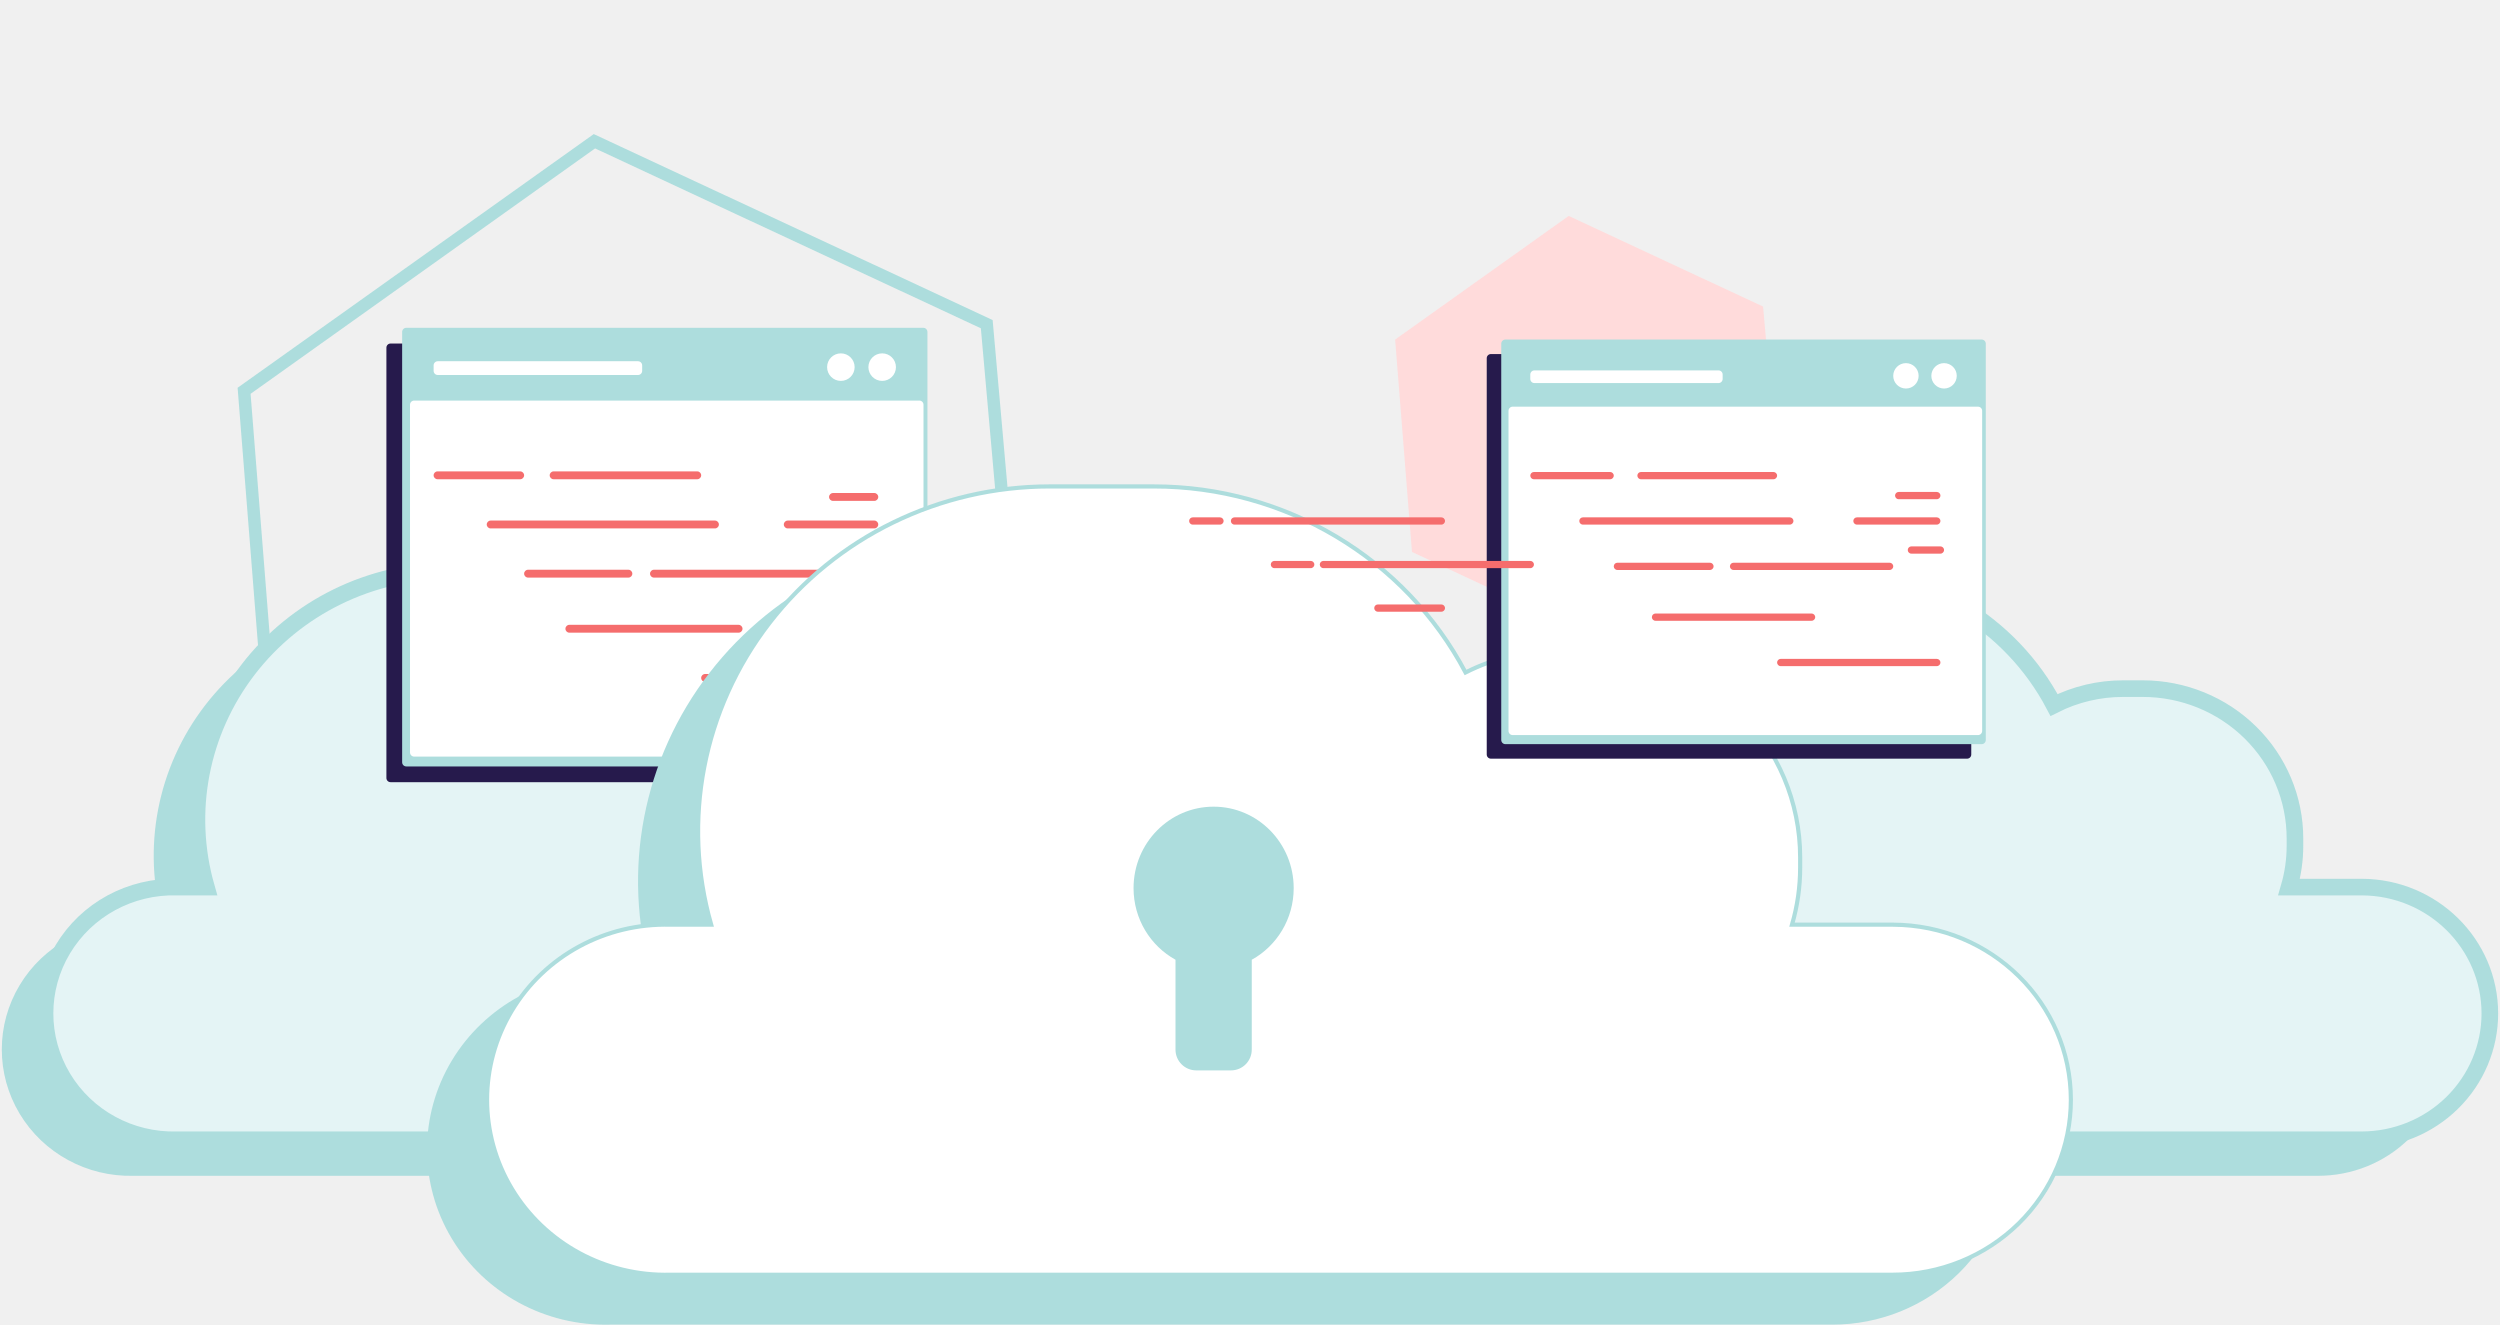
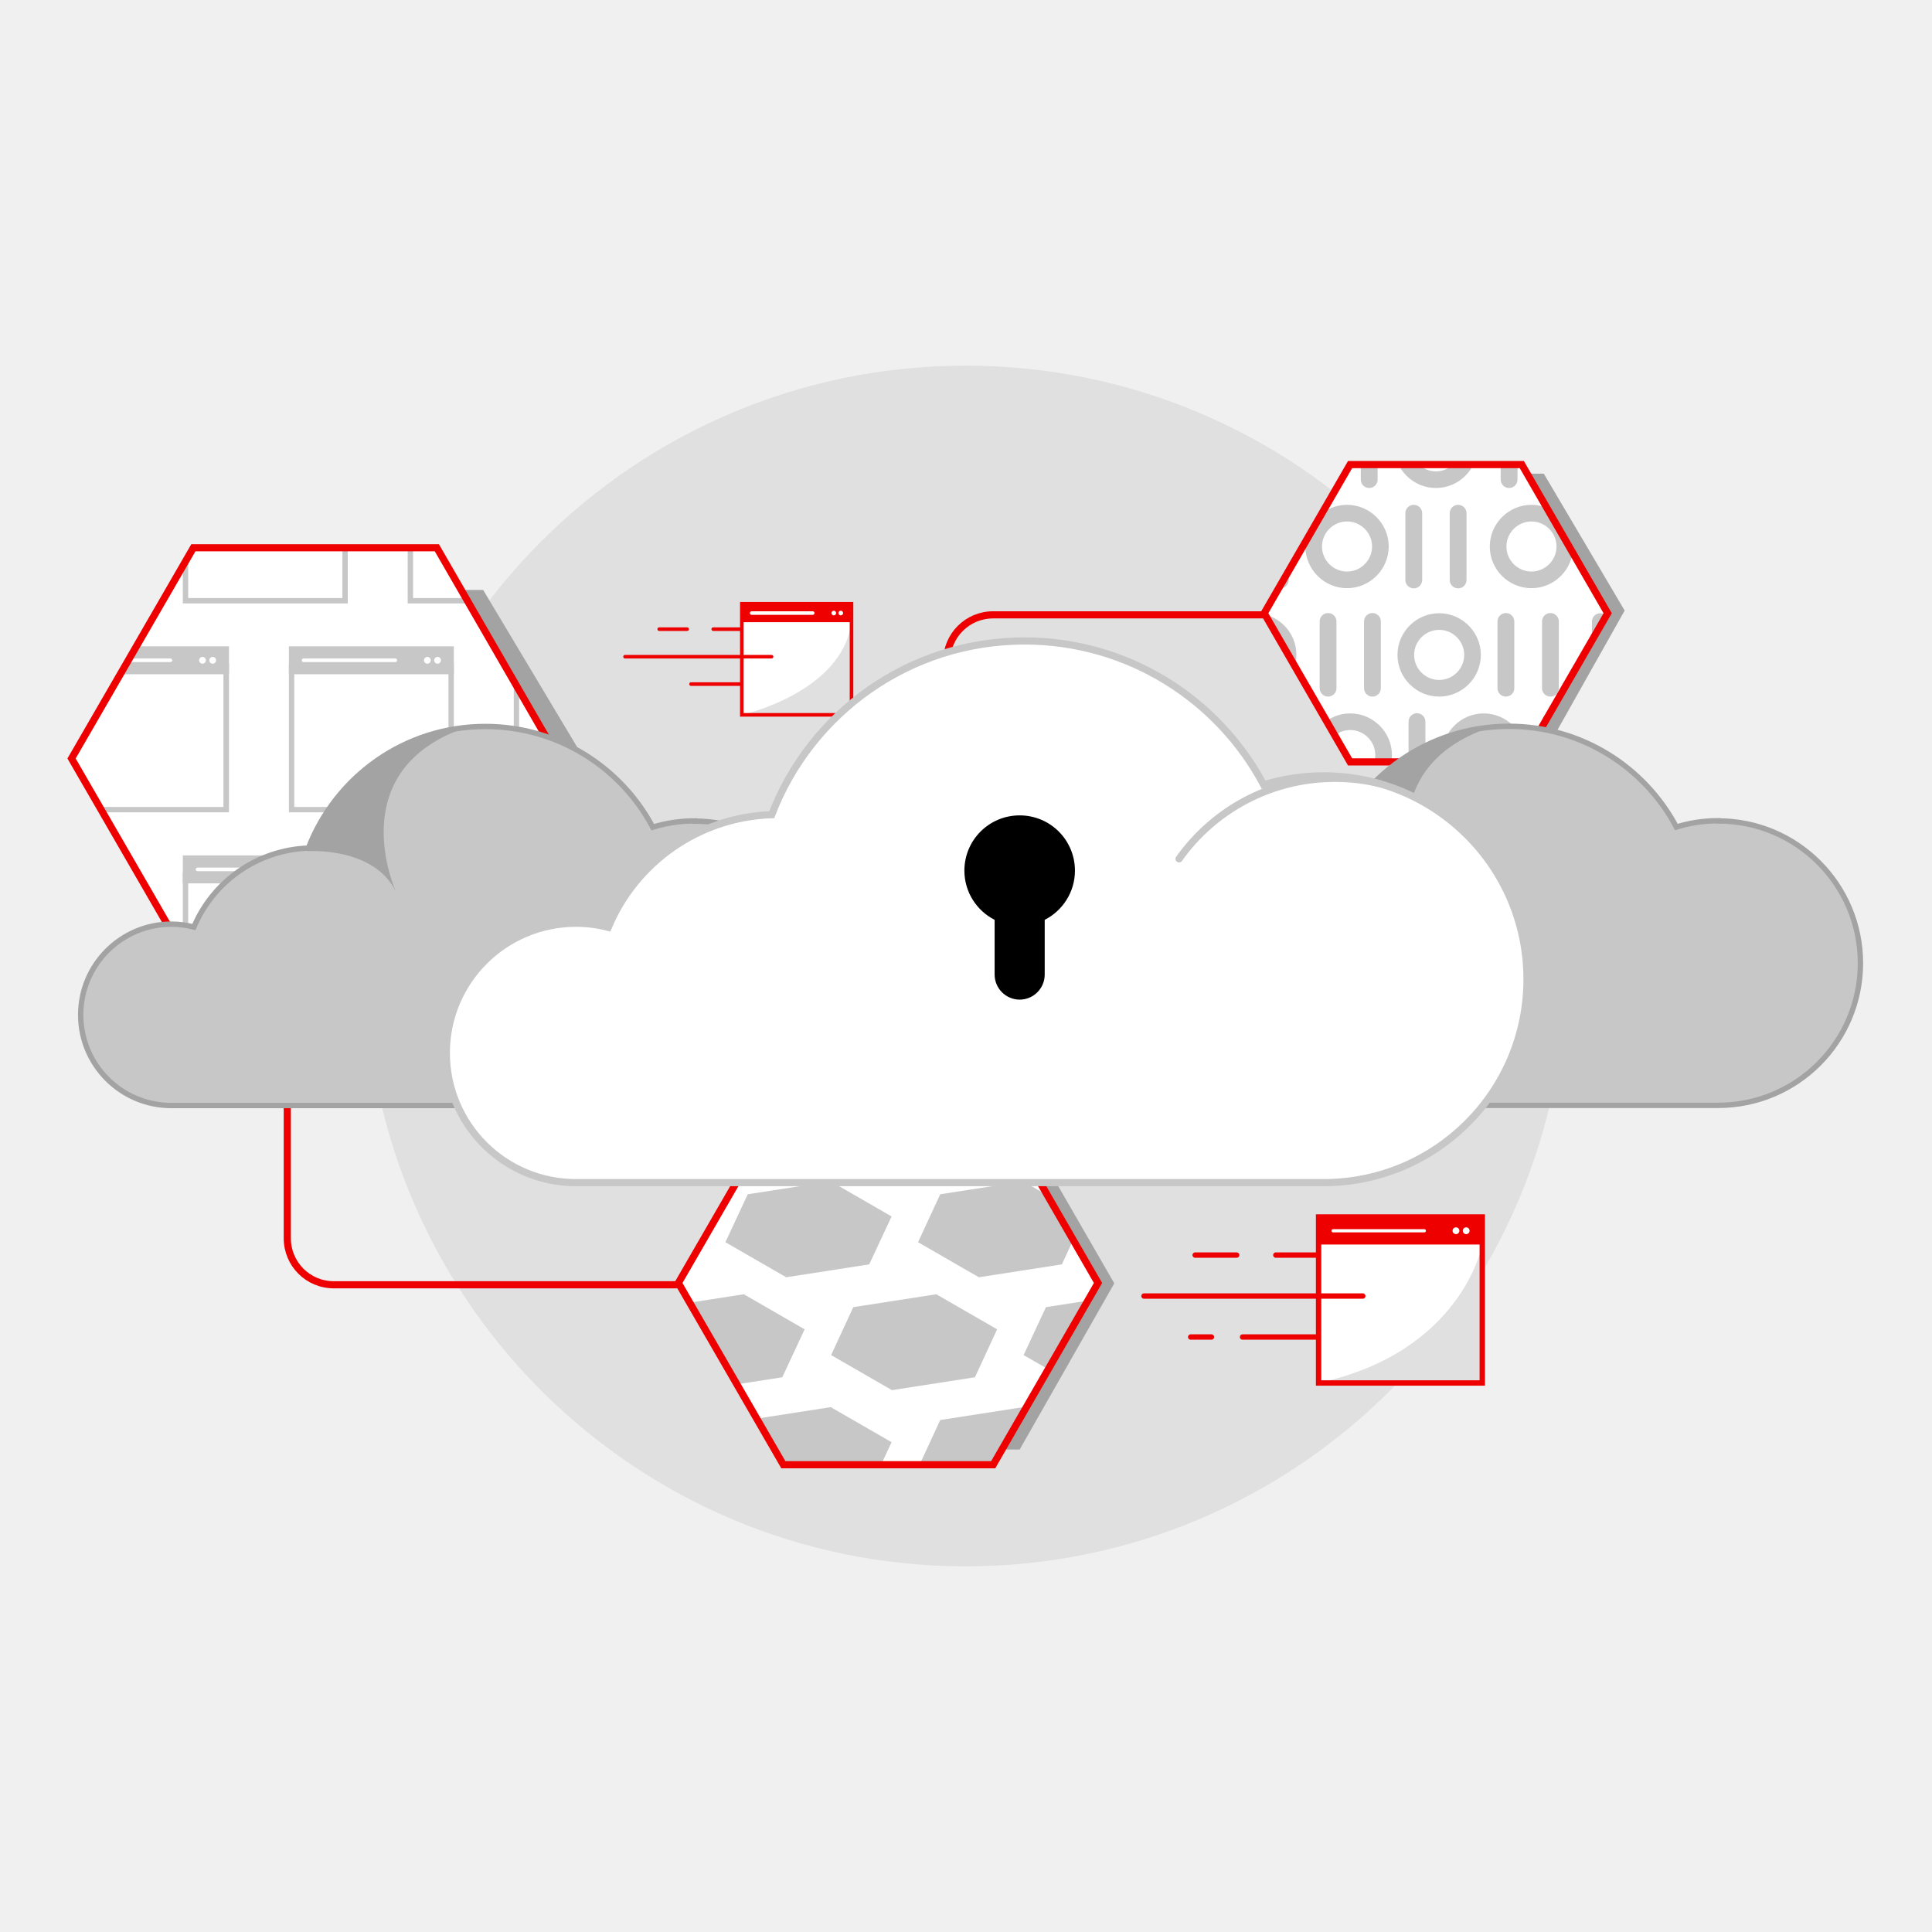
- <svg xmlns="http://www.w3.org/2000/svg" width="602" height="319" viewBox="0 0 602 319" fill="none">
-   <path d="M589.145 252.719C589.145 260.789 585.887 268.528 580.086 274.232C574.286 279.936 566.42 283.138 558.22 283.132H346.364C335.116 283.437 324.587 277.706 318.871 268.167C313.156 258.628 313.156 246.787 318.871 237.248C324.587 227.709 335.116 221.978 346.364 222.284H353.435C348.277 204.212 352.016 184.807 363.536 169.847C375.057 154.888 393.03 146.1 412.103 146.103H430.135C452.885 146.084 473.744 158.559 484.207 178.44C489.356 175.841 495.061 174.489 500.848 174.497H505.562C515.283 174.497 524.606 178.297 531.48 185.062C538.354 191.827 542.215 201.002 542.215 210.569V212.355C542.217 215.714 541.741 219.055 540.801 222.284H558.338C575.366 222.36 589.133 235.961 589.145 252.719Z" fill="#ADDDDD" />
-   <path d="M599.555 244.046C599.555 252.116 596.296 259.855 590.496 265.559C584.696 271.263 576.83 274.464 568.63 274.458H356.773C345.526 274.764 334.997 269.033 329.281 259.494C323.566 249.955 323.566 238.114 329.281 228.575C334.997 219.036 345.526 213.305 356.773 213.61H363.845C358.687 195.539 362.426 176.133 373.946 161.174C385.467 146.214 403.44 137.427 422.513 137.429H440.545C463.295 137.41 484.154 149.885 494.617 169.767C499.766 167.167 505.471 165.815 511.258 165.823H515.972C525.693 165.823 535.016 169.624 541.89 176.389C548.764 183.153 552.625 192.329 552.625 201.896V203.682C552.626 207.04 552.15 210.382 551.211 213.61H568.748C585.776 213.687 599.543 227.287 599.555 244.046Z" fill="#E4F4F5" stroke="#ADDDDD" stroke-width="4" />
-   <path fill-rule="evenodd" clip-rule="evenodd" d="M143.133 34.014L237.608 78.061L246.833 181.781L161.436 241.386L66.961 197.338L58.777 94.104L143.133 34.014Z" stroke="#ADDDDD" stroke-width="3" />
-   <path d="M377.743 51.993L424.551 73.817L429.121 125.205L386.811 154.736L340.003 132.913L335.948 81.765L377.743 51.993Z" fill="#FFDBDB" />
-   <path d="M274.995 252.719C274.995 260.789 271.736 268.528 265.935 274.232C260.135 279.936 252.269 283.138 244.069 283.132H32.213C20.965 283.437 10.436 277.706 4.72 268.167C-0.995 258.628 -0.995 246.787 4.72 237.248C10.436 227.709 20.965 221.978 32.213 222.284H39.284C34.127 204.212 37.865 184.807 49.385 169.847C60.906 154.888 78.879 146.1 97.952 146.103H115.984C138.734 146.084 159.594 158.559 170.056 178.44C175.205 175.841 180.91 174.489 186.697 174.497H191.412C201.133 174.497 210.455 178.297 217.329 185.062C224.203 191.827 228.065 201.002 228.065 210.569V212.355C228.066 215.714 227.59 219.055 226.65 222.284H244.187C261.215 222.36 274.982 235.961 274.995 252.719Z" fill="#ADDDDD" />
-   <path d="M285.404 244.046C285.404 252.116 282.146 259.855 276.345 265.559C270.545 271.263 262.679 274.464 254.479 274.458H42.623C31.375 274.764 20.846 269.033 15.13 259.494C9.415 249.955 9.415 238.114 15.13 228.575C20.846 219.036 31.375 213.305 42.623 213.61H49.694C44.536 195.539 48.275 176.133 59.795 161.174C71.316 146.214 89.289 137.427 108.362 137.429H126.394C149.144 137.41 170.003 149.885 180.466 169.767C185.615 167.167 191.32 165.815 197.107 165.823H201.821C211.542 165.823 220.865 169.624 227.739 176.389C234.613 183.153 238.474 192.329 238.474 201.896V203.682C238.476 207.04 238 210.382 237.06 213.61H254.597C271.625 213.687 285.392 227.287 285.404 244.046Z" fill="#E4F4F5" stroke="#ADDDDD" stroke-width="4" />
-   <rect x="93.046" y="82.721" width="126.489" height="105.626" rx="1" fill="#261A4C" />
-   <rect x="96.836" y="78.932" width="126.489" height="105.626" rx="1" fill="#ADDDDD" />
-   <rect x="98.731" y="96.457" width="123.646" height="85.733" rx="1" fill="white" />
-   <ellipse cx="202.48" cy="88.405" rx="3.316" ry="3.316" fill="white" />
-   <ellipse cx="212.428" cy="88.405" rx="3.316" ry="3.316" fill="white" />
-   <rect x="104.416" y="86.984" width="50.217" height="3.316" rx="1" fill="white" />
-   <rect x="104.416" y="113.509" width="21.792" height="1.895" rx="0.947" fill="#F56D6D" />
-   <rect x="132.366" y="113.509" width="36.478" height="1.895" rx="0.947" fill="#F56D6D" />
-   <rect x="117.207" y="125.351" width="55.901" height="1.895" rx="0.947" fill="#F56D6D" />
-   <rect x="168.844" y="162.296" width="42.637" height="1.895" rx="0.947" fill="#F56D6D" />
-   <rect x="136.156" y="150.455" width="42.637" height="1.895" rx="0.947" fill="#F56D6D" />
-   <rect x="156.527" y="137.192" width="42.637" height="1.895" rx="0.947" fill="#F56D6D" />
-   <rect x="126.208" y="137.192" width="26.056" height="1.895" rx="0.947" fill="#F56D6D" />
-   <rect x="202.954" y="132.929" width="9.475" height="1.895" rx="0.947" fill="#F56D6D" />
-   <rect x="188.742" y="125.351" width="22.739" height="1.895" rx="0.947" fill="#F56D6D" />
-   <rect x="199.638" y="118.72" width="11.844" height="1.895" rx="0.947" fill="#F56D6D" />
-   <path d="M484.205 276.841C484.205 288.02 479.678 298.741 471.621 306.642C463.564 314.544 452.638 318.979 441.249 318.97H146.972C131.349 319.394 116.724 311.455 108.784 298.241C100.845 285.027 100.845 268.623 108.784 255.409C116.724 242.195 131.349 234.256 146.972 234.68H156.795C149.631 209.646 154.823 182.764 170.826 162.041C186.828 141.318 211.794 129.145 238.287 129.148H263.334C294.934 129.122 323.909 146.404 338.442 173.945C345.594 170.343 353.519 168.471 361.557 168.482H368.105C381.608 168.482 394.558 173.746 404.105 183.117C413.653 192.489 419.017 205.199 419.017 218.452V220.926C419.019 225.578 418.358 230.208 417.053 234.68H441.412C465.065 234.786 484.187 253.626 484.205 276.841Z" fill="#ADDDDD" />
-   <path d="M498.664 264.826C498.664 276.005 494.138 286.725 486.081 294.627C478.024 302.529 467.098 306.964 455.708 306.955H161.432C145.808 307.379 131.183 299.44 123.244 286.226C115.305 273.012 115.305 256.608 123.244 243.394C131.183 230.18 145.808 222.241 161.432 222.665H171.254C164.09 197.631 169.283 170.749 185.286 150.026C201.288 129.303 226.254 117.13 252.747 117.133H277.794C309.394 117.107 338.368 134.389 352.901 161.929C360.054 158.328 367.978 156.455 376.017 156.467H382.565C396.068 156.467 409.017 161.731 418.565 171.102C428.113 180.474 433.477 193.184 433.477 206.437V208.911C433.479 213.563 432.817 218.192 431.513 222.665H455.872C479.525 222.771 498.647 241.611 498.664 264.826Z" fill="white" stroke="#ADDDDD" />
-   <path fill-rule="evenodd" clip-rule="evenodd" d="M301.422 231.107C307.438 227.787 311.522 221.307 311.522 213.857C311.522 203.026 302.89 194.246 292.241 194.246C281.592 194.246 272.959 203.026 272.959 213.857C272.959 221.307 277.044 227.787 283.059 231.107V252.75C283.059 255.511 285.298 257.75 288.059 257.75H296.422C299.184 257.75 301.422 255.511 301.422 252.75V231.107Z" fill="#ADDDDD" />
-   <rect x="358.006" y="85.257" width="116.675" height="97.431" rx="1" fill="#261A4C" />
-   <rect x="361.501" y="81.762" width="116.675" height="97.431" rx="1" fill="#ADDDDD" />
-   <rect x="363.25" y="97.927" width="114.053" height="79.081" rx="1" fill="white" />
-   <ellipse cx="458.949" cy="90.5" rx="3.059" ry="3.058" fill="white" />
-   <ellipse cx="468.126" cy="90.5" rx="3.059" ry="3.058" fill="white" />
-   <rect x="368.493" y="89.189" width="46.32" height="3.058" rx="1" fill="white" />
-   <rect x="368.493" y="113.656" width="20.101" height="1.748" rx="0.874" fill="#F56D6D" />
-   <rect x="394.275" y="113.656" width="33.648" height="1.748" rx="0.874" fill="#F56D6D" />
-   <rect x="380.292" y="124.579" width="51.564" height="1.748" rx="0.874" fill="#F56D6D" />
-   <rect x="296.391" y="124.579" width="51.564" height="1.748" rx="0.874" fill="#F56D6D" />
-   <rect x="286.34" y="124.579" width="8.303" height="1.748" rx="0.874" fill="#F56D6D" />
-   <rect x="317.803" y="135.065" width="51.564" height="1.748" rx="0.874" fill="#F56D6D" />
-   <rect x="306.005" y="135.065" width="10.488" height="1.748" rx="0.874" fill="#F56D6D" />
-   <rect x="330.913" y="145.551" width="17.042" height="1.748" rx="0.874" fill="#F56D6D" />
-   <rect x="427.923" y="158.658" width="39.329" height="1.748" rx="0.874" fill="#F56D6D" />
-   <rect x="397.771" y="147.735" width="39.329" height="1.748" rx="0.874" fill="#F56D6D" />
-   <rect x="416.562" y="135.502" width="39.329" height="1.748" rx="0.874" fill="#F56D6D" />
-   <rect x="388.594" y="135.502" width="24.034" height="1.748" rx="0.874" fill="#F56D6D" />
-   <rect x="459.386" y="131.57" width="8.74" height="1.748" rx="0.874" fill="#F56D6D" />
-   <rect x="446.276" y="124.579" width="20.975" height="1.748" rx="0.874" fill="#F56D6D" />
-   <rect x="456.327" y="118.462" width="10.925" height="1.748" rx="0.874" fill="#F56D6D" />
+ <svg xmlns="http://www.w3.org/2000/svg" id="Illustration" viewBox="0 0 108 108">
+   <defs>
+     <style>
+       .cls-1, .cls-2, .cls-3, .cls-4, .cls-5, .cls-6, .cls-7, .cls-8, .cls-9, .cls-10, .cls-11 {
+         fill: none;
+       }
+ 
+       .cls-1, .cls-3, .cls-4, .cls-5, .cls-6, .cls-8, .cls-12, .cls-9, .cls-11 {
+         stroke-miterlimit: 10;
+       }
+ 
+       .cls-1, .cls-3, .cls-4, .cls-6, .cls-7, .cls-10 {
+         stroke-linecap: round;
+       }
+ 
+       .cls-1, .cls-9, .cls-11 {
+         stroke-width: .4px;
+       }
+ 
+       .cls-1, .cls-11 {
+         stroke: #c7c7c7;
+       }
+ 
+       .cls-13 {
+         clip-path: url(#clippath);
+       }
+ 
+       .cls-2, .cls-14, .cls-15, .cls-16, .cls-17, .cls-18, .cls-19 {
+         stroke-width: 0px;
+       }
+ 
+       .cls-3, .cls-4, .cls-5, .cls-8, .cls-9 {
+         stroke: #e00;
+       }
+ 
+       .cls-3, .cls-6, .cls-7, .cls-8 {
+         stroke-width: .2px;
+       }
+ 
+       .cls-20 {
+         clip-path: url(#clippath-1);
+       }
+ 
+       .cls-21 {
+         clip-path: url(#clippath-2);
+       }
+ 
+       .cls-14 {
+         fill: #e0e0e0;
+       }
+ 
+       .cls-15 {
+         fill: #000;
+       }
+ 
+       .cls-4, .cls-5, .cls-12 {
+         stroke-width: .3px;
+       }
+ 
+       .cls-6, .cls-7, .cls-10 {
+         stroke: #fff;
+       }
+ 
+       .cls-7, .cls-10 {
+         stroke-linejoin: round;
+       }
+ 
+       .cls-16, .cls-12 {
+         fill: #c7c7c7;
+       }
+ 
+       .cls-17 {
+         fill: #e00;
+       }
+ 
+       .cls-12 {
+         stroke: #a3a3a3;
+       }
+ 
+       .cls-18 {
+         fill: #a3a3a3;
+       }
+ 
+       .cls-19 {
+         fill: #fff;
+       }
+ 
+       .cls-10 {
+         stroke-width: .18px;
+       }
+     </style>
+     <clipPath id="clippath">
+       <polygon class="cls-2" points="55.49 61.61 43.76 61.61 37.9 71.77 43.76 81.92 55.49 81.92 61.36 71.77 55.49 61.61" />
+     </clipPath>
+     <clipPath id="clippath-1">
+       <polygon class="cls-2" points="24.42 30.62 10.81 30.62 4 42.4 10.81 54.19 24.42 54.19 31.22 42.4 24.42 30.62" />
+     </clipPath>
+     <clipPath id="clippath-2">
+       <polygon class="cls-2" points="85.07 25.97 75.47 25.97 70.67 34.28 75.47 42.59 85.07 42.59 89.87 34.28 85.07 25.97" />
+     </clipPath>
+   </defs>
+   <g id="Gray_20">
+     <circle id="Background" class="cls-14" cx="53.98" cy="54" r="33.56" />
+     <g id="Lines">
+       <path class="cls-9" d="M86.39,38.48v-1.51c0-1.44-1.16-2.6-2.6-2.6h-28.27c-1.44,0-2.6,1.16-2.6,2.6v5.87" />
+       <path class="cls-9" d="M16.06,60.93v8.29c0,1.44,1.16,2.6,2.6,2.6h28.27c1.44,0,2.6-1.16,2.6-2.6v-5.87" />
+     </g>
+     <g id="Hex_center" data-name="Hex center">
+       <polygon class="cls-18" points="56.43 61.58 44.7 61.58 38.83 71.74 45.27 81.03 57 81.03 62.29 71.74 56.43 61.58" />
+       <polygon class="cls-19" points="55.49 61.61 43.76 61.61 37.9 71.77 43.76 81.92 55.49 81.92 61.36 71.77 55.49 61.61" />
+       <g class="cls-13">
+         <g>
+           <g>
+             <polygon class="cls-16" points="44.98 74.31 41.58 72.35 36.94 73.07 35.69 75.75 39.09 77.71 43.73 76.99 44.98 74.31" />
+             <polygon class="cls-16" points="55.74 74.31 52.34 72.35 47.7 73.07 46.46 75.75 49.86 77.71 54.5 76.99 55.74 74.31" />
+             <polygon class="cls-16" points="66.51 74.31 63.11 72.35 58.47 73.07 57.22 75.75 60.62 77.71 65.26 76.99 66.51 74.31" />
+           </g>
+           <g>
+             <polygon class="cls-16" points="49.84 80.62 46.44 78.66 41.8 79.38 40.55 82.06 43.95 84.02 48.59 83.3 49.84 80.62" />
+             <polygon class="cls-16" points="60.6 80.62 57.2 78.66 52.56 79.38 51.32 82.06 54.72 84.02 59.36 83.3 60.6 80.62" />
+           </g>
+           <g>
+             <polygon class="cls-16" points="44.98 61.69 41.58 59.73 36.94 60.45 35.69 63.13 39.09 65.09 43.73 64.37 44.98 61.69" />
+             <polygon class="cls-16" points="55.74 61.69 52.34 59.73 47.7 60.45 46.46 63.13 49.86 65.09 54.5 64.37 55.74 61.69" />
+             <polygon class="cls-16" points="66.51 61.69 63.11 59.73 58.47 60.45 57.22 63.13 60.62 65.09 65.26 64.37 66.51 61.69" />
+           </g>
+           <g>
+             <polygon class="cls-16" points="49.84 68 46.44 66.04 41.8 66.76 40.55 69.44 43.95 71.4 48.59 70.68 49.84 68" />
+             <polygon class="cls-16" points="60.6 68 57.2 66.04 52.56 66.76 51.32 69.44 54.72 71.4 59.36 70.68 60.6 68" />
+           </g>
+         </g>
+       </g>
+       <polygon class="cls-2" points="55.49 61.71 43.76 61.71 37.9 71.87 43.76 82.03 55.49 82.03 61.36 71.87 55.49 61.71" />
+       <polygon class="cls-9" points="55.52 61.56 43.79 61.56 37.92 71.72 43.79 81.88 55.52 81.88 61.38 71.72 55.52 61.56" />
+     </g>
+     <g id="Hex_left" data-name="Hex left">
+       <polygon class="cls-18" points="27.01 32.98 13.4 32.98 5.4 42.36 12.2 54.14 25.81 54.14 32.62 42.36 27.01 32.98" />
+       <polygon class="cls-19" points="24.42 30.62 10.81 30.62 4 42.4 10.81 54.19 24.42 54.19 31.22 42.4 24.42 30.62" />
+       <g class="cls-20">
+         <g>
+           <rect class="cls-19" x="10.22" y="48.79" width="9.22" height="8.31" />
+           <path class="cls-16" d="M19.14,49.09v7.71h-8.62v-7.71h8.62M19.44,48.79h-9.22v8.31h9.22v-8.31h0Z" />
+           <rect class="cls-16" x="10.22" y="47.82" width="9.22" height="1.56" />
+           <line class="cls-6" x1="11.04" y1="48.6" x2="16.18" y2="48.6" />
+           <circle class="cls-19" cx="17.96" cy="48.6" r=".19" />
+           <circle class="cls-19" cx="18.54" cy="48.6" r=".19" />
+           <rect class="cls-19" x="22.8" y="48.79" width="9.22" height="8.31" />
+           <path class="cls-16" d="M31.71,49.09v7.71h-8.62v-7.71h8.62M32.01,48.79h-9.22v8.31h9.22v-8.31h0Z" />
+           <rect class="cls-16" x="22.8" y="47.82" width="9.22" height="1.56" />
+           <circle class="cls-19" cx="30.54" cy="48.6" r=".19" />
+           <circle class="cls-19" cx="31.11" cy="48.6" r=".19" />
+           <g>
+             <g>
+               <rect class="cls-19" x="10.22" y="25.42" width="9.22" height="8.31" />
+               <path class="cls-16" d="M19.14,25.72v7.71h-8.62v-7.71h8.62M19.44,25.42h-9.22v8.31h9.22v-8.31h0Z" />
+               <rect class="cls-16" x="10.22" y="24.45" width="9.22" height="1.56" />
+               <line class="cls-6" x1="11.04" y1="25.22" x2="16.18" y2="25.22" />
+               <circle class="cls-19" cx="17.96" cy="25.22" r=".19" />
+               <circle class="cls-19" cx="18.54" cy="25.22" r=".19" />
+               <rect class="cls-19" x="22.8" y="25.42" width="9.22" height="8.31" />
+               <path class="cls-16" d="M31.71,25.72v7.71h-8.62v-7.71h8.62M32.01,25.42h-9.22v8.31h9.22v-8.31h0Z" />
+               <rect class="cls-16" x="22.8" y="24.45" width="9.22" height="1.56" />
+               <line class="cls-6" x1="23.61" y1="25.22" x2="28.75" y2="25.22" />
+             </g>
+             <circle class="cls-19" cx="30.54" cy="25.22" r=".19" />
+             <circle class="cls-19" cx="31.11" cy="25.22" r=".19" />
+             <rect class="cls-19" x="3.58" y="37.1" width="9.22" height="8.31" />
+             <path class="cls-16" d="M12.49,37.4v7.71H3.88v-7.71h8.62M12.79,37.1H3.58v8.31h9.22v-8.31h0Z" />
+             <rect class="cls-16" x="3.58" y="36.13" width="9.22" height="1.56" />
+             <line class="cls-6" x1="4.39" y1="36.91" x2="9.53" y2="36.91" />
+             <circle class="cls-19" cx="11.32" cy="36.91" r=".19" />
+             <circle class="cls-19" cx="11.89" cy="36.91" r=".19" />
+             <rect class="cls-19" x="16.15" y="37.1" width="9.22" height="8.31" />
+             <path class="cls-16" d="M25.07,37.4v7.71h-8.62v-7.71h8.62M25.37,37.1h-9.22v8.31h9.22v-8.31h0Z" />
+             <rect class="cls-16" x="16.15" y="36.13" width="9.22" height="1.56" />
+             <line class="cls-6" x1="16.97" y1="36.91" x2="22.1" y2="36.91" />
+             <circle class="cls-19" cx="23.89" cy="36.91" r=".19" />
+             <circle class="cls-19" cx="24.46" cy="36.91" r=".19" />
+             <rect class="cls-19" x="28.72" y="37.1" width="9.22" height="8.31" />
+             <path class="cls-16" d="M37.64,37.4v7.71h-8.62v-7.71h8.62M37.94,37.1h-9.22v8.31h9.22v-8.31h0Z" />
+             <rect class="cls-16" x="28.72" y="36.13" width="9.22" height="1.56" />
+             <line class="cls-6" x1="29.54" y1="36.91" x2="34.68" y2="36.91" />
+             <circle class="cls-19" cx="36.46" cy="36.91" r=".19" />
+             <circle class="cls-19" cx="37.04" cy="36.91" r=".19" />
+             <line class="cls-3" x1="36.69" y1="38.24" x2="37.46" y2="38.24" />
+           </g>
+         </g>
+       </g>
+       <polygon class="cls-2" points="24.42 30.62 10.81 30.62 4 42.4 10.81 54.19 24.42 54.19 31.22 42.4 24.42 30.62" />
+       <polygon class="cls-9" points="24.42 30.62 10.81 30.62 4 42.4 10.81 54.19 24.42 54.19 31.22 42.4 24.42 30.62" />
+     </g>
+     <g id="Hex_right" data-name="Hex right">
+       <polygon class="cls-18" points="86.3 26.48 76.7 26.48 71.9 33.84 76.7 42.16 86.3 42.16 90.82 34.13 86.3 26.48" />
+       <g>
+         <g class="cls-21">
+           <polygon class="cls-19" points="85.07 25.97 75.47 25.97 70.67 34.28 75.47 42.59 85.07 42.59 89.87 34.28 85.07 25.97" />
+           <g>
+             <path class="cls-16" d="M71.57,28.22c-.26,0-.47.21-.47.47v3.73c0,.26.21.47.47.47s.47-.21.47-.47v-3.73c0-.26-.21-.47-.47-.47ZM76.54,27.28c.26,0,.47-.21.47-.47v-3.73c0-.26-.21-.47-.47-.47s-.47.21-.47.47v3.73c0,.26.21.47.47.47ZM79.03,28.22c-.26,0-.47.21-.47.47v3.73c0,.26.21.47.47.47s.47-.21.47-.47v-3.73c0-.26-.21-.47-.47-.47ZM82.6,24.95c0-1.29-1.05-2.33-2.33-2.33s-2.33,1.05-2.33,2.33,1.05,2.33,2.33,2.33,2.33-1.05,2.33-2.33ZM80.27,26.35c-.77,0-1.4-.63-1.4-1.4s.63-1.4,1.4-1.4,1.4.63,1.4,1.4-.63,1.4-1.4,1.4ZM81.51,28.22c-.26,0-.47.21-.47.47v3.73c0,.26.21.47.47.47s.47-.21.47-.47v-3.73c0-.26-.21-.47-.47-.47ZM75.3,28.22c-1.28,0-2.33,1.05-2.33,2.33s1.05,2.33,2.33,2.33,2.33-1.05,2.33-2.33-1.05-2.33-2.33-2.33ZM75.3,31.95c-.77,0-1.4-.63-1.4-1.4s.63-1.4,1.4-1.4,1.4.63,1.4,1.4-.63,1.4-1.4,1.4Z" />
+             <path class="cls-16" d="M83.28,30.55c0,1.29,1.05,2.33,2.33,2.33s2.33-1.05,2.33-2.33-1.05-2.33-2.33-2.33-2.33,1.05-2.33,2.33ZM85.61,29.15c.77,0,1.4.63,1.4,1.4s-.63,1.4-1.4,1.4-1.4-.63-1.4-1.4.63-1.4,1.4-1.4ZM84.36,27.28c.26,0,.47-.21.47-.47v-3.73c0-.26-.21-.47-.47-.47s-.47.21-.47.47v3.73c0,.26.21.47.47.47Z" />
+             <path class="cls-16" d="M72.47,36.61c0-1.29-1.05-2.33-2.33-2.33s-2.33,1.05-2.33,2.33,1.05,2.33,2.33,2.33,2.33-1.05,2.33-2.33ZM70.14,38.01c-.77,0-1.4-.63-1.4-1.4s.63-1.4,1.4-1.4,1.4.63,1.4,1.4-.63,1.4-1.4,1.4Z" />
+             <path class="cls-16" d="M86.67,38.94c.26,0,.47-.21.47-.47v-3.73c0-.26-.21-.47-.47-.47s-.47.21-.47.47v3.73c0,.26.21.47.47.47ZM84.18,38.94c.26,0,.47-.21.47-.47v-3.73c0-.26-.21-.47-.47-.47s-.47.21-.47.47v3.73c0,.26.21.47.47.47ZM86.67,44.54c.26,0,.47-.21.47-.47v-3.73c0-.26-.21-.47-.47-.47s-.47.21-.47.47v3.73c0,.26.21.47.47.47ZM79.21,39.87c-.26,0-.47.21-.47.47v3.73c0,.26.21.47.47.47s.47-.21.47-.47v-3.73c0-.26-.21-.47-.47-.47ZM76.72,38.94c.26,0,.47-.21.47-.47v-3.73c0-.26-.21-.47-.47-.47s-.47.21-.47.47v3.73c0,.26.21.47.47.47ZM80.61,42.21c0,1.29,1.05,2.33,2.33,2.33s2.33-1.05,2.33-2.33-1.05-2.33-2.33-2.33-2.33,1.05-2.33,2.33ZM82.94,40.81c.77,0,1.4.63,1.4,1.4s-.63,1.4-1.4,1.4-1.4-.63-1.4-1.4.63-1.4,1.4-1.4ZM73.15,42.21c0,1.29,1.05,2.33,2.33,2.33s2.33-1.05,2.33-2.33-1.05-2.33-2.33-2.33-2.33,1.05-2.33,2.33ZM75.48,40.81c.77,0,1.4.63,1.4,1.4s-.63,1.4-1.4,1.4-1.4-.63-1.4-1.4.63-1.4,1.4-1.4ZM74.24,38.94c.26,0,.47-.21.47-.47v-3.73c0-.26-.21-.47-.47-.47s-.47.21-.47.47v3.73c0,.26.21.47.47.47ZM80.45,38.94c1.28,0,2.33-1.05,2.33-2.33s-1.05-2.33-2.33-2.33-2.33,1.05-2.33,2.33,1.05,2.33,2.33,2.33ZM80.45,35.21c.77,0,1.4.63,1.4,1.4s-.63,1.4-1.4,1.4-1.4-.63-1.4-1.4.63-1.4,1.4-1.4Z" />
+             <path class="cls-16" d="M89.46,34.28c-.26,0-.47.21-.47.47v3.73c0,.26.21.47.47.47s.47-.21.47-.47v-3.73c0-.26-.21-.47-.47-.47Z" />
+           </g>
+         </g>
+         <polygon class="cls-9" points="85.07 25.97 75.47 25.97 70.67 34.28 75.47 42.59 85.07 42.59 89.87 34.28 85.07 25.97" />
+       </g>
+     </g>
+     <g id="Window_bottom" data-name="Window bottom">
+       <rect class="cls-19" x="73.65" y="69" width="9.22" height="8.31" />
+       <path class="cls-14" d="M82.86,69.58s-1.1,5.98-9.15,7.73h9.15v-7.73Z" />
+       <rect class="cls-17" x="73.71" y="68.03" width="9.15" height="1.54" />
+       <line class="cls-10" x1="74.52" y1="68.8" x2="79.62" y2="68.8" />
+       <circle class="cls-19" cx="81.39" cy="68.8" r=".19" />
+       <circle class="cls-19" cx="81.96" cy="68.8" r=".19" />
+       <polygon class="cls-5" points="82.86 73 82.86 68.03 73.71 68.03 73.71 77.31 76.96 77.31 82.86 77.31 82.86 73" />
+       <line class="cls-4" x1="73.65" y1="70.16" x2="71.32" y2="70.16" />
+       <line class="cls-4" x1="69.46" y1="74.74" x2="73.65" y2="74.74" />
+       <line class="cls-4" x1="69.13" y1="70.16" x2="66.81" y2="70.16" />
+       <line class="cls-4" x1="66.56" y1="74.74" x2="67.72" y2="74.74" />
+       <line class="cls-4" x1="76.18" y1="72.45" x2="63.95" y2="72.45" />
+     </g>
+     <g id="Window_top" data-name="Window top">
+       <rect class="cls-19" x="41.43" y="34.4" width="6.17" height="5.57" />
+       <rect class="cls-17" x="41.47" y="33.75" width="6.13" height="1.03" />
+       <path class="cls-14" d="M41.47,39.96s5.6-1.23,6.13-5.18v5.18h-6.13Z" />
+       <line class="cls-7" x1="42.02" y1="34.27" x2="45.43" y2="34.27" />
+       <circle class="cls-19" cx="46.61" cy="34.27" r=".13" />
+       <circle class="cls-19" cx="47" cy="34.27" r=".13" />
+       <polygon class="cls-8" points="47.6 37.08 47.6 33.75 41.47 33.75 41.47 39.96 43.65 39.96 47.6 39.96 47.6 37.08" />
+       <line class="cls-3" x1="41.43" y1="35.17" x2="39.87" y2="35.17" />
+       <line class="cls-3" x1="38.63" y1="38.24" x2="41.43" y2="38.24" />
+       <line class="cls-3" x1="38.41" y1="35.17" x2="36.85" y2="35.17" />
+       <line class="cls-3" x1="43.13" y1="36.71" x2="34.94" y2="36.71" />
+     </g>
+     <g id="Cloud_left" data-name="Cloud left">
+       <path class="cls-12" d="M38.83,45.89c-.81,0-1.6.12-2.34.35-1.78-3.35-5.3-5.63-9.36-5.63-4.51,0-8.36,2.82-9.89,6.8-2.88.1-5.34,1.89-6.4,4.41-.4-.1-.83-.16-1.26-.16-2.8,0-5.07,2.27-5.07,5.07s2.27,5.07,5.07,5.07h29.25c4.39,0,7.95-3.56,7.95-7.95s-3.56-7.95-7.95-7.95Z" />
+       <path class="cls-18" d="M17.24,47.58s3.68-.25,4.9,2.28c0,0-3.14-6.82,3.95-9.21,0,0-5.91.09-8.86,6.93Z" />
+     </g>
+     <g id="Cloud_right" data-name="Cloud right">
+       <path class="cls-12" d="M96.05,45.88c-.81,0-1.6.12-2.34.35-1.78-3.35-5.3-5.63-9.36-5.63-4.51,0-8.36,2.82-9.89,6.8-2.88.1-5.34,1.89-6.4,4.41-.4-.1-.83-.16-1.26-.16-2.8,0-5.07,2.27-5.07,5.07s2.27,5.07,5.07,5.07h29.25c4.39,0,7.95-3.56,7.95-7.95s-3.56-7.95-7.95-7.95Z" />
+       <path class="cls-18" d="M74.46,47.58s3.68-.25,4.9,2.28c0,0-3.14-6.82,3.95-9.21,0,0-5.91.09-8.86,6.93Z" />
+     </g>
+     <g id="Cloud_center" data-name="Cloud center">
+       <path class="cls-19" d="M73.98,43.37c-1.16,0-2.29.18-3.34.5-2.54-4.78-7.58-8.04-13.37-8.04-6.45,0-11.95,4.03-14.13,9.71-4.12.14-7.63,2.69-9.14,6.3-.58-.15-1.18-.23-1.8-.23-4,0-7.25,3.24-7.25,7.25s3.24,7.25,7.25,7.25h41.79c6.28,0,11.37-5.09,11.37-11.37s-5.09-11.37-11.37-11.37Z" />
+       <path class="cls-11" d="M73.98,43.37c-1.16,0-2.29.18-3.34.5-2.54-4.78-7.58-8.04-13.37-8.04-6.45,0-11.95,4.03-14.13,9.71-4.12.14-7.63,2.69-9.14,6.3-.58-.15-1.18-.23-1.8-.23-4,0-7.25,3.24-7.25,7.25s3.24,7.25,7.25,7.25h41.79c6.28,0,11.37-5.09,11.37-11.37s-5.09-11.37-11.37-11.37Z" />
+       <path class="cls-15" d="M60.09,48.67c0-1.71-1.38-3.09-3.09-3.09s-3.09,1.38-3.09,3.09c0,1.2.69,2.24,1.69,2.75v3.06c0,.77.63,1.4,1.4,1.4s1.4-.63,1.4-1.4v-3.06c1-.51,1.69-1.55,1.69-2.75Z" />
+       <path class="cls-1" d="M65.91,48.01c1.93-2.72,5.11-4.5,8.71-4.5.87,0,1.71.1,2.51.3" />
+     </g>
+   </g>
</svg>
